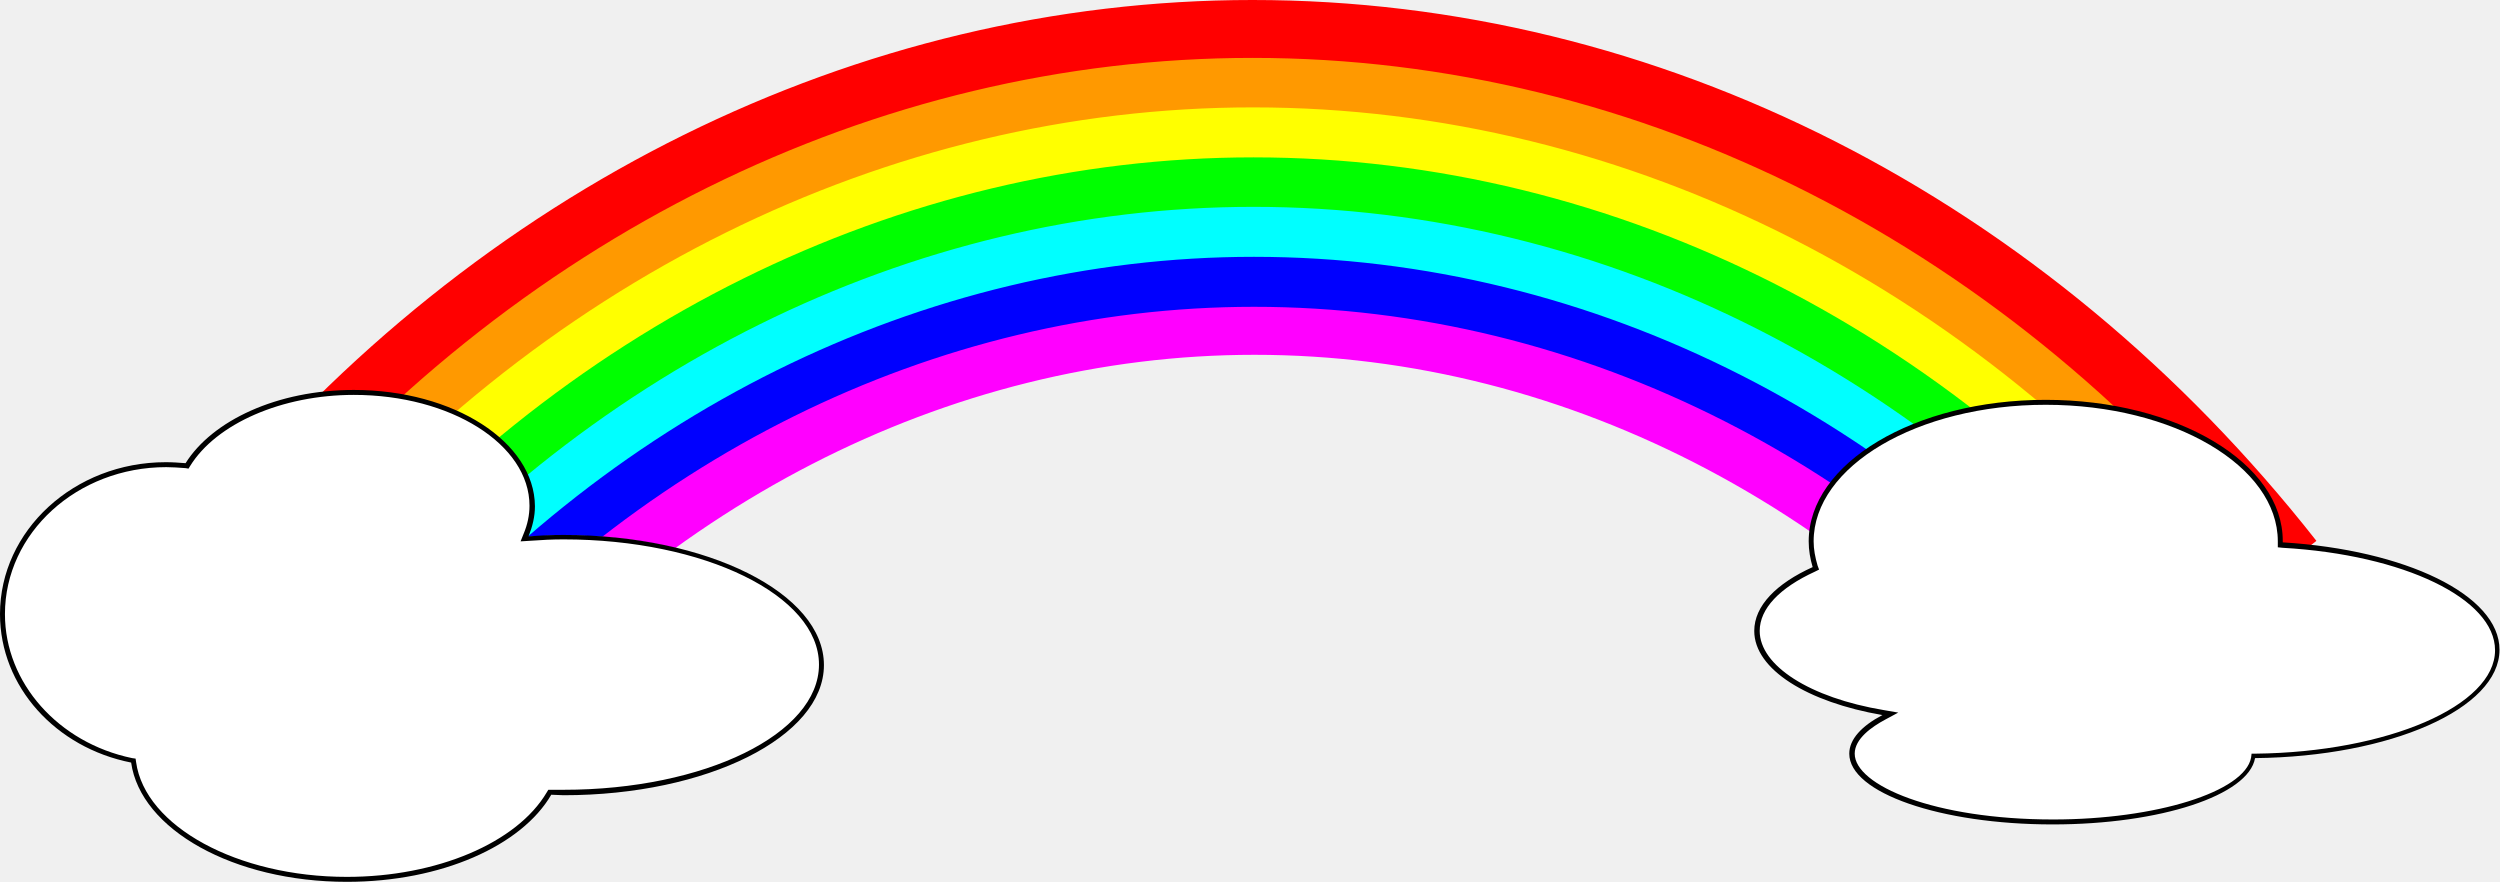
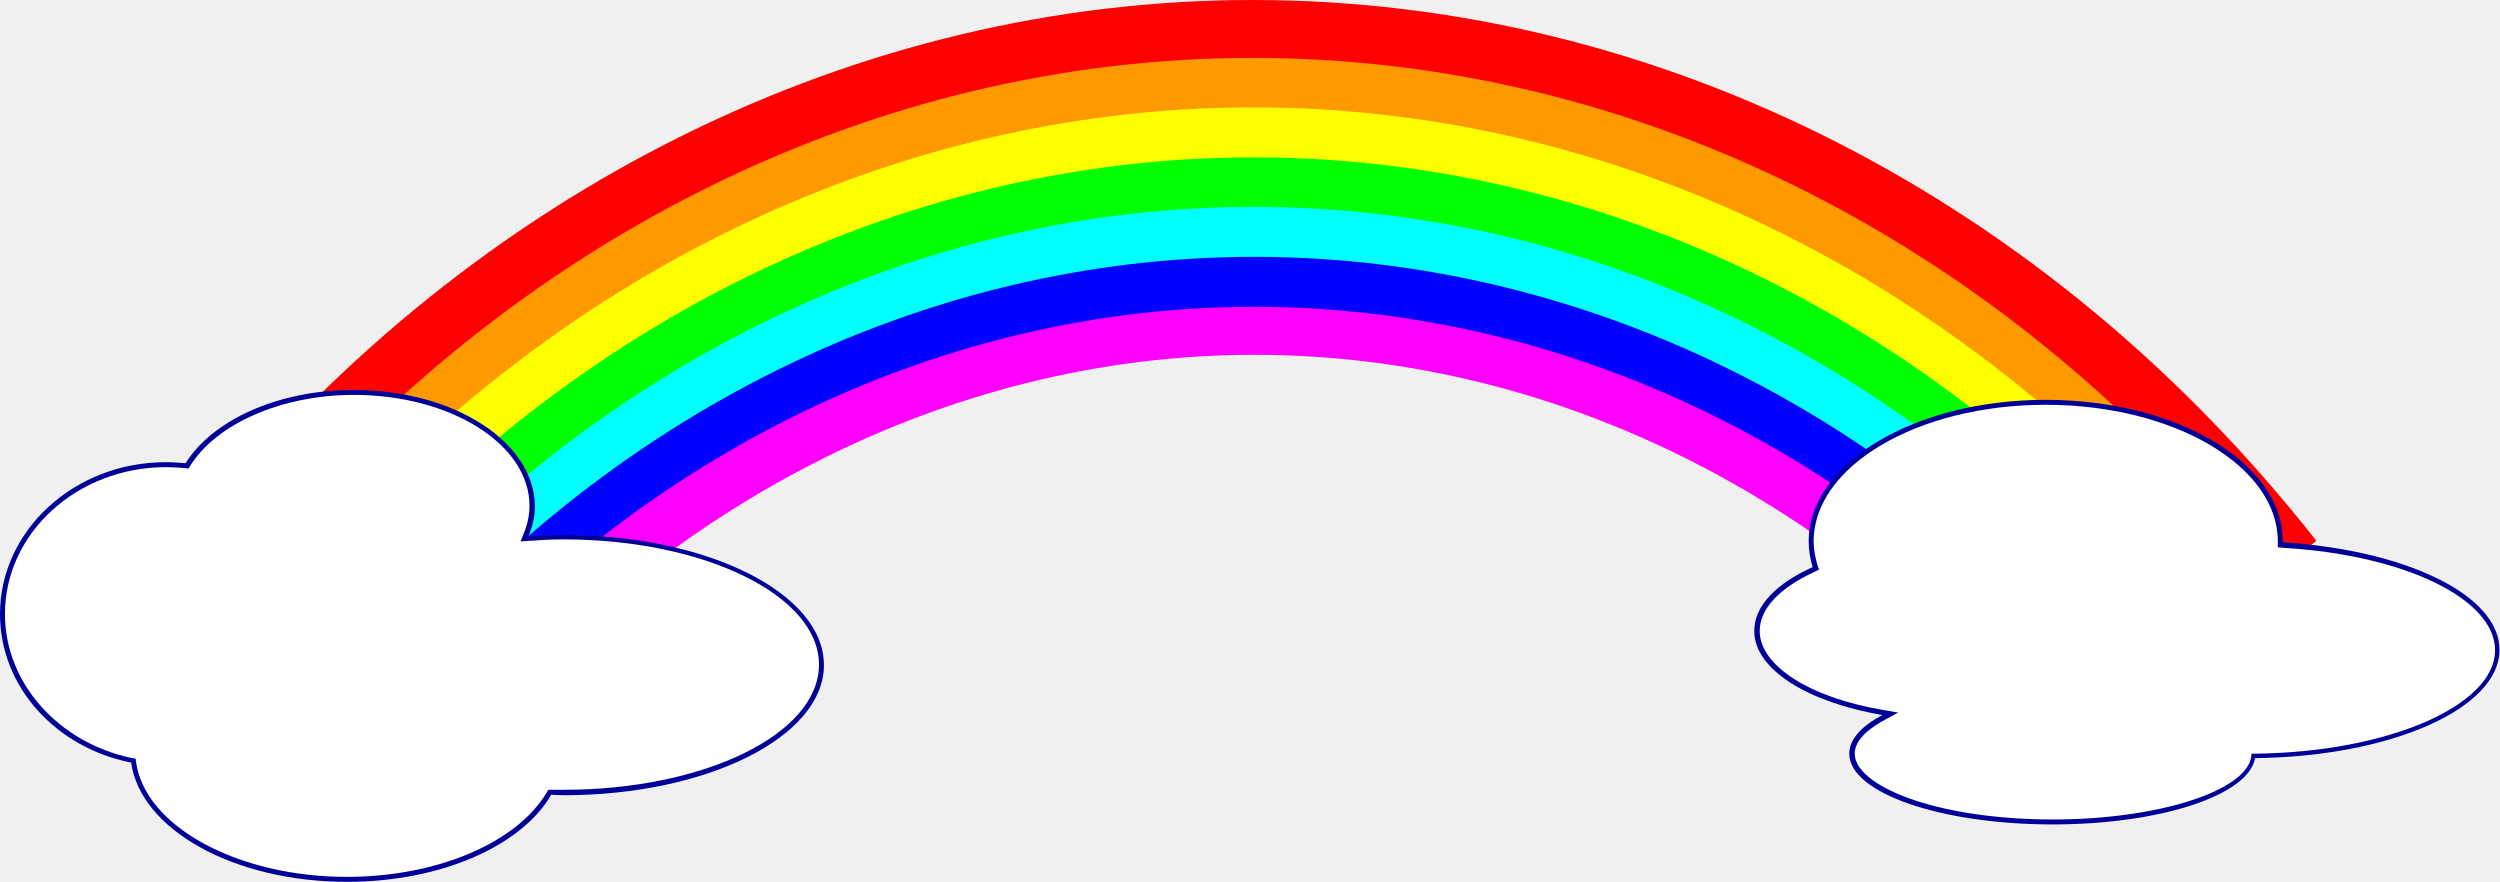
<svg xmlns="http://www.w3.org/2000/svg" version="1.1" id="Layer_1" x="0px" y="0px" viewBox="0 0 505.2 178.1" style="enable-background:new 0 0 505.2 178.1;" xml:space="preserve">
  <style type="text/css">
- 	.st0{fill:none;stroke:#FFCACA;stroke-width:3;stroke-miterlimit:10;}
- 	.st1{fill:#FF00FF;}
- 	.st2{fill:#0000FF;}
- 	.st3{fill:#00FFFF;}
- 	.st4{fill:#00FF00;}
- 	.st5{fill:#FFFF00;}
- 	.st6{fill:#FF9900;}
- 	.st7{fill:#FF0000;}
- 	.st8{fill:#FFFFFF;}
- 	.st9{fill:none;stroke:#000099;stroke-width:3;stroke-miterlimit:10;}
- 	.st10{fill:#000099;}
- 	.st11{fill:#FFFFFF;stroke:#FFE60E;stroke-width:3;stroke-miterlimit:10;}
- 	.st12{fill:none;stroke:#FFE60E;stroke-width:3;stroke-miterlimit:10;}
+ 	.st0{fill:#FF00FF;}
+ 	.st1{fill:#0000FF;}
+ 	.st2{fill:#00FFFF;}
+ 	.st3{fill:#00FF00;}
+ 	.st4{fill:#FFFF00;}
+ 	.st5{fill:#FF9900;}
+ 	.st6{fill:#FF0000;}
+ 	.st7{fill:#FFFFFF;}
+ 	.st8{fill:#000099;}
</style>
  <g>
-     <path class="st1" d="M420.8,160.2C378.2,104,317.2,71.7,253.5,71.7c-62,0-121.8,30.8-164.1,84.4l-9.2-7.2   C124.8,92.4,187.9,60,253.5,60c67.4,0,131.8,34,176.6,93.2L420.8,160.2z" />
-     <path class="st2" d="M427.3,150.6C383.1,94.3,319.7,62,253.4,62C189,62,126.8,92.8,82.8,146.5l-9-7.4   C120,82.6,185.5,50.3,253.4,50.3c69.9,0,136.6,33.9,183.1,93.1L427.3,150.6z" />
-     <path class="st3" d="M433.7,143.8c-45.9-58.4-111.6-91.9-180.3-91.9c-66.8,0-131.3,31.9-176.9,87.6l-9-7.4   c47.8-58.4,115.6-91.9,185.9-91.9c72.3,0,141.4,35.1,189.5,96.3L433.7,143.8z" />
-     <path class="st4" d="M440,136.9c-47.5-60.4-115.5-95.1-186.7-95.1c-69.2,0-135.9,33.1-183.1,90.7l-9-7.4   c49.4-60.4,119.5-95,192.2-95c74.8,0,146.1,36.3,195.8,99.6L440,136.9z" />
-     <path class="st5" d="M446.3,130.1c-49.1-62.5-119.5-98.3-193-98.3c-71.5,0-140.6,34.2-189.4,93.8l-9-7.4   c51-62.3,123.4-98.1,198.4-98.1c77.2,0,150.9,37.5,202.2,102.8L446.3,130.1z" />
-     <path class="st6" d="M452.6,123.3C401.9,58.8,329.2,21.7,253.2,21.7c-73.9,0-145.2,35.3-195.6,96.9l-9-7.4   C101.2,46.9,175.8,10.1,253.2,10.1c79.6,0,155.6,38.7,208.6,106.1L452.6,123.3z" />
-     <path class="st7" d="M458.9,116.5C406.6,49.9,331.6,11.7,253.1,11.7c-76.3,0-149.8,36.4-201.9,100l-9-7.4C96.5,38,173.4,0,253.1,0   c82,0,160.4,39.8,215,109.3L458.9,116.5z" />
+     <path class="st0" d="M420.8,160.2C378.2,104,317.2,71.7,253.5,71.7c-62,0-121.8,30.8-164.1,84.4l-9.2-7.2   C124.8,92.4,187.9,60,253.5,60c67.4,0,131.8,34,176.6,93.2L420.8,160.2z" />
+     <path class="st1" d="M427.3,150.6C383.1,94.3,319.7,62,253.4,62C189,62,126.8,92.8,82.8,146.5l-9-7.4   C120,82.6,185.5,50.3,253.4,50.3c69.9,0,136.6,33.9,183.1,93.1L427.3,150.6z" />
+     <path class="st2" d="M433.7,143.8c-45.9-58.4-111.6-91.9-180.3-91.9c-66.8,0-131.3,31.9-176.9,87.6l-9-7.4   c47.8-58.4,115.6-91.9,185.9-91.9c72.3,0,141.4,35.1,189.5,96.3L433.7,143.8z" />
+     <path class="st3" d="M440,136.9c-47.5-60.4-115.5-95.1-186.7-95.1c-69.2,0-135.9,33.1-183.1,90.7l-9-7.4   c49.4-60.4,119.5-95,192.2-95c74.8,0,146.1,36.3,195.8,99.6L440,136.9z" />
+     <path class="st4" d="M446.3,130.1c-49.1-62.5-119.5-98.3-193-98.3c-71.5,0-140.6,34.2-189.4,93.8l-9-7.4   c51-62.3,123.4-98.1,198.4-98.1c77.2,0,150.9,37.5,202.2,102.8L446.3,130.1z" />
+     <path class="st5" d="M452.6,123.3C401.9,58.8,329.2,21.7,253.2,21.7C179.3,21.7,108,57,57.6,118.6l-9-7.4   C101.2,46.9,175.8,10.1,253.2,10.1c79.6,0,155.6,38.7,208.6,106.1L452.6,123.3z" />
+     <path class="st6" d="M458.9,116.5C406.6,49.9,331.6,11.7,253.1,11.7c-76.3,0-149.8,36.4-201.9,100l-9-7.4C96.5,38,173.4,0,253.1,0   c82,0,160.4,39.8,215,109.3L458.9,116.5z" />
    <g>
-       <path class="st8" d="M70.1,177.6c-22.3,0-41.3-10.4-43.1-23.6l0-0.4l-0.3-0.1c-15.1-3-26.1-15.4-26.1-29.5    c0-16.6,14.8-30.2,33.1-30.2c1.2,0,2.5,0.1,3.9,0.2l0.3,0l0.2-0.3c5.4-8.9,18.6-14.6,33.5-14.6c19.9,0,36,10.3,36,22.9    c0,1.9-0.4,3.9-1.3,5.9l-0.3,0.7l0.8-0.1c2.7-0.2,5-0.3,7.1-0.3c28.7,0,52.1,11.6,52.1,25.8s-23.4,25.8-52.1,25.8    c-0.5,0-1.1,0-1.6,0l-1.2,0l-0.1,0.3C104.9,170.7,88.5,177.6,70.1,177.6z" />
-       <path d="M71.5,79.8c19.6,0,35.5,10,35.5,22.4c0,1.9-0.4,3.8-1.2,5.7l-0.6,1.5l1.6-0.1c2.7-0.2,4.9-0.3,7.1-0.3    c28.4,0,51.6,11.3,51.6,25.3s-23.1,25.3-51.6,25.3c-0.5,0-1.1,0-1.6,0c-0.3,0-0.6,0-0.9,0l-0.6,0l-0.3,0.5    c-6,10.2-22.2,17.1-40.4,17.1c-22.1,0-40.8-10.2-42.6-23.2l-0.1-0.7l-0.7-0.1C11.8,150.1,1,138,1,124.1    c0-16.4,14.6-29.7,32.6-29.7c1.2,0,2.5,0.1,3.9,0.2l0.6,0.1l0.3-0.5C43.7,85.6,57,79.8,71.5,79.8 M71.5,78.8    c-15.5,0-28.6,6.2-34,14.8c-1.3-0.1-2.6-0.2-4-0.2C15,93.4,0,107.2,0,124.1c0,14.7,11.3,27,26.5,30c1.9,13.5,20.7,24.1,43.6,24.1    c19.1,0,35.3-7.3,41.3-17.6c0.8,0,1.7,0.1,2.5,0.1c29,0,52.6-11.8,52.6-26.3c0-14.5-23.5-26.3-52.6-26.3c-2.4,0-4.8,0.1-7.1,0.3    c0.8-2,1.3-4,1.3-6.1C108,89.3,91.7,78.8,71.5,78.8L71.5,78.8z" />
+       <path class="st7" d="M70.1,177.6c-22.3,0-41.3-10.4-43.1-23.6v-0.4l-0.3-0.1c-15.1-3-26.1-15.4-26.1-29.5    c0-16.6,14.8-30.2,33.1-30.2c1.2,0,2.5,0.1,3.9,0.2h0.3l0.2-0.3c5.4-8.9,18.6-14.6,33.5-14.6c19.9,0,36,10.3,36,22.9    c0,1.9-0.4,3.9-1.3,5.9l-0.3,0.7l0.8-0.1c2.7-0.2,5-0.3,7.1-0.3c28.7,0,52.1,11.6,52.1,25.8s-23.4,25.8-52.1,25.8    c-0.5,0-1.1,0-1.6,0h-1.2l-0.1,0.3C104.9,170.7,88.5,177.6,70.1,177.6z" />
+       <path class="st8" d="M71.5,79.8c19.6,0,35.5,10,35.5,22.4c0,1.9-0.4,3.8-1.2,5.7l-0.6,1.5l1.6-0.1c2.7-0.2,4.9-0.3,7.1-0.3    c28.4,0,51.6,11.3,51.6,25.3s-23.1,25.3-51.6,25.3c-0.5,0-1.1,0-1.6,0c-0.3,0-0.6,0-0.9,0h-0.6l-0.3,0.5    c-6,10.2-22.2,17.1-40.4,17.1C48,177.2,29.3,167,27.5,154l-0.1-0.7l-0.7-0.1C11.8,150.1,1,138,1,124.1c0-16.4,14.6-29.7,32.6-29.7    c1.2,0,2.5,0.1,3.9,0.2l0.6,0.1l0.3-0.5C43.7,85.6,57,79.8,71.5,79.8 M71.5,78.8c-15.5,0-28.6,6.2-34,14.8c-1.3-0.1-2.6-0.2-4-0.2    C15,93.4,0,107.2,0,124.1c0,14.7,11.3,27,26.5,30c1.9,13.5,20.7,24.1,43.6,24.1c19.1,0,35.3-7.3,41.3-17.6c0.8,0,1.7,0.1,2.5,0.1    c29,0,52.6-11.8,52.6-26.3s-23.5-26.3-52.6-26.3c-2.4,0-4.8,0.1-7.1,0.3c0.8-2,1.3-4,1.3-6.1C108,89.3,91.7,78.8,71.5,78.8    L71.5,78.8z" />
    </g>
    <g>
-       <path class="st8" d="M414.8,166c-22.4,0-40.6-6.2-40.6-13.8c0-2.6,2.2-5.1,6.5-7.4l1.3-0.7l-1.4-0.2c-15.2-2.6-25.5-9.2-25.5-16.5    c0-4.7,4.1-9.1,11.5-12.4l0.4-0.2l-0.1-0.4c-0.5-1.8-0.8-3.4-0.8-5.1c0-15.5,21.3-28.1,47.4-28.1c26.2,0,47.4,12.6,47.4,28.1    c0,0.1,0,0.2,0,0.2l0,0.5l0.5,0c24.7,1.4,43.4,10.6,43.4,21.2c0,11.5-22,21.1-48.9,21.4l-0.4,0l-0.1,0.4    C453.9,160.3,436.1,166,414.8,166z" />
-       <path d="M413.4,81.8c25.9,0,46.9,12.4,46.9,27.6c0,0.1,0,0.1,0,0.2l0,1l1,0.1c24.5,1.4,42.9,10.3,42.9,20.7    c0,11.2-21.7,20.6-48.4,20.9l-0.8,0l-0.1,0.8c-1.3,6.9-19.2,12.5-40,12.5c-24,0-40.1-6.9-40.1-13.3c0-3,3.4-5.4,6.2-6.9l2.6-1.4    l-2.9-0.5c-15-2.5-25.1-9-25.1-16c0-4.5,4-8.7,11.2-12l0.8-0.4l-0.3-0.8c-0.5-1.7-0.8-3.3-0.8-4.9    C366.5,94.2,387.5,81.8,413.4,81.8 M413.4,80.8c-26.5,0-47.9,12.8-47.9,28.6c0,1.8,0.3,3.5,0.8,5.2c-7.3,3.3-11.8,7.8-11.8,12.9    c0,7.8,10.8,14.4,25.9,17c-4.2,2.2-6.7,4.9-6.7,7.8c0,7.9,18.4,14.3,41.1,14.3c21.8,0,39.6-5.9,40.9-13.4    c27.4-0.3,49.4-10,49.4-21.9c0-11.1-19.1-20.2-43.8-21.7c0-0.1,0-0.1,0-0.2C461.4,93.6,439.9,80.8,413.4,80.8L413.4,80.8z" />
+       <path class="st7" d="M414.8,166c-22.4,0-40.6-6.2-40.6-13.8c0-2.6,2.2-5.1,6.5-7.4l1.3-0.7l-1.4-0.2c-15.2-2.6-25.5-9.2-25.5-16.5    c0-4.7,4.1-9.1,11.5-12.4l0.4-0.2l-0.1-0.4c-0.5-1.8-0.8-3.4-0.8-5.1c0-15.5,21.3-28.1,47.4-28.1c26.2,0,47.4,12.6,47.4,28.1    c0,0.1,0,0.2,0,0.2v0.5h0.5c24.7,1.4,43.4,10.6,43.4,21.2c0,11.5-22,21.1-48.9,21.4h-0.4l-0.1,0.4    C453.9,160.3,436.1,166,414.8,166z" />
+       <path class="st8" d="M413.4,81.8c25.9,0,46.9,12.4,46.9,27.6c0,0.1,0,0.1,0,0.2v1l1,0.1c24.5,1.4,42.9,10.3,42.9,20.7    c0,11.2-21.7,20.6-48.4,20.9H455l-0.1,0.8c-1.3,6.9-19.2,12.5-40,12.5c-24,0-40.1-6.9-40.1-13.3c0-3,3.4-5.4,6.2-6.9l2.6-1.4    l-2.9-0.5c-15-2.5-25.1-9-25.1-16c0-4.5,4-8.7,11.2-12l0.8-0.4l-0.3-0.8c-0.5-1.7-0.8-3.3-0.8-4.9    C366.5,94.2,387.5,81.8,413.4,81.8 M413.4,80.8c-26.5,0-47.9,12.8-47.9,28.6c0,1.8,0.3,3.5,0.8,5.2c-7.3,3.3-11.8,7.8-11.8,12.9    c0,7.8,10.8,14.4,25.9,17c-4.2,2.2-6.7,4.9-6.7,7.8c0,7.9,18.4,14.3,41.1,14.3c21.8,0,39.6-5.9,40.9-13.4    c27.4-0.3,49.4-10,49.4-21.9c0-11.1-19.1-20.2-43.8-21.7c0-0.1,0-0.1,0-0.2C461.4,93.6,439.9,80.8,413.4,80.8L413.4,80.8z" />
    </g>
  </g>
</svg>
